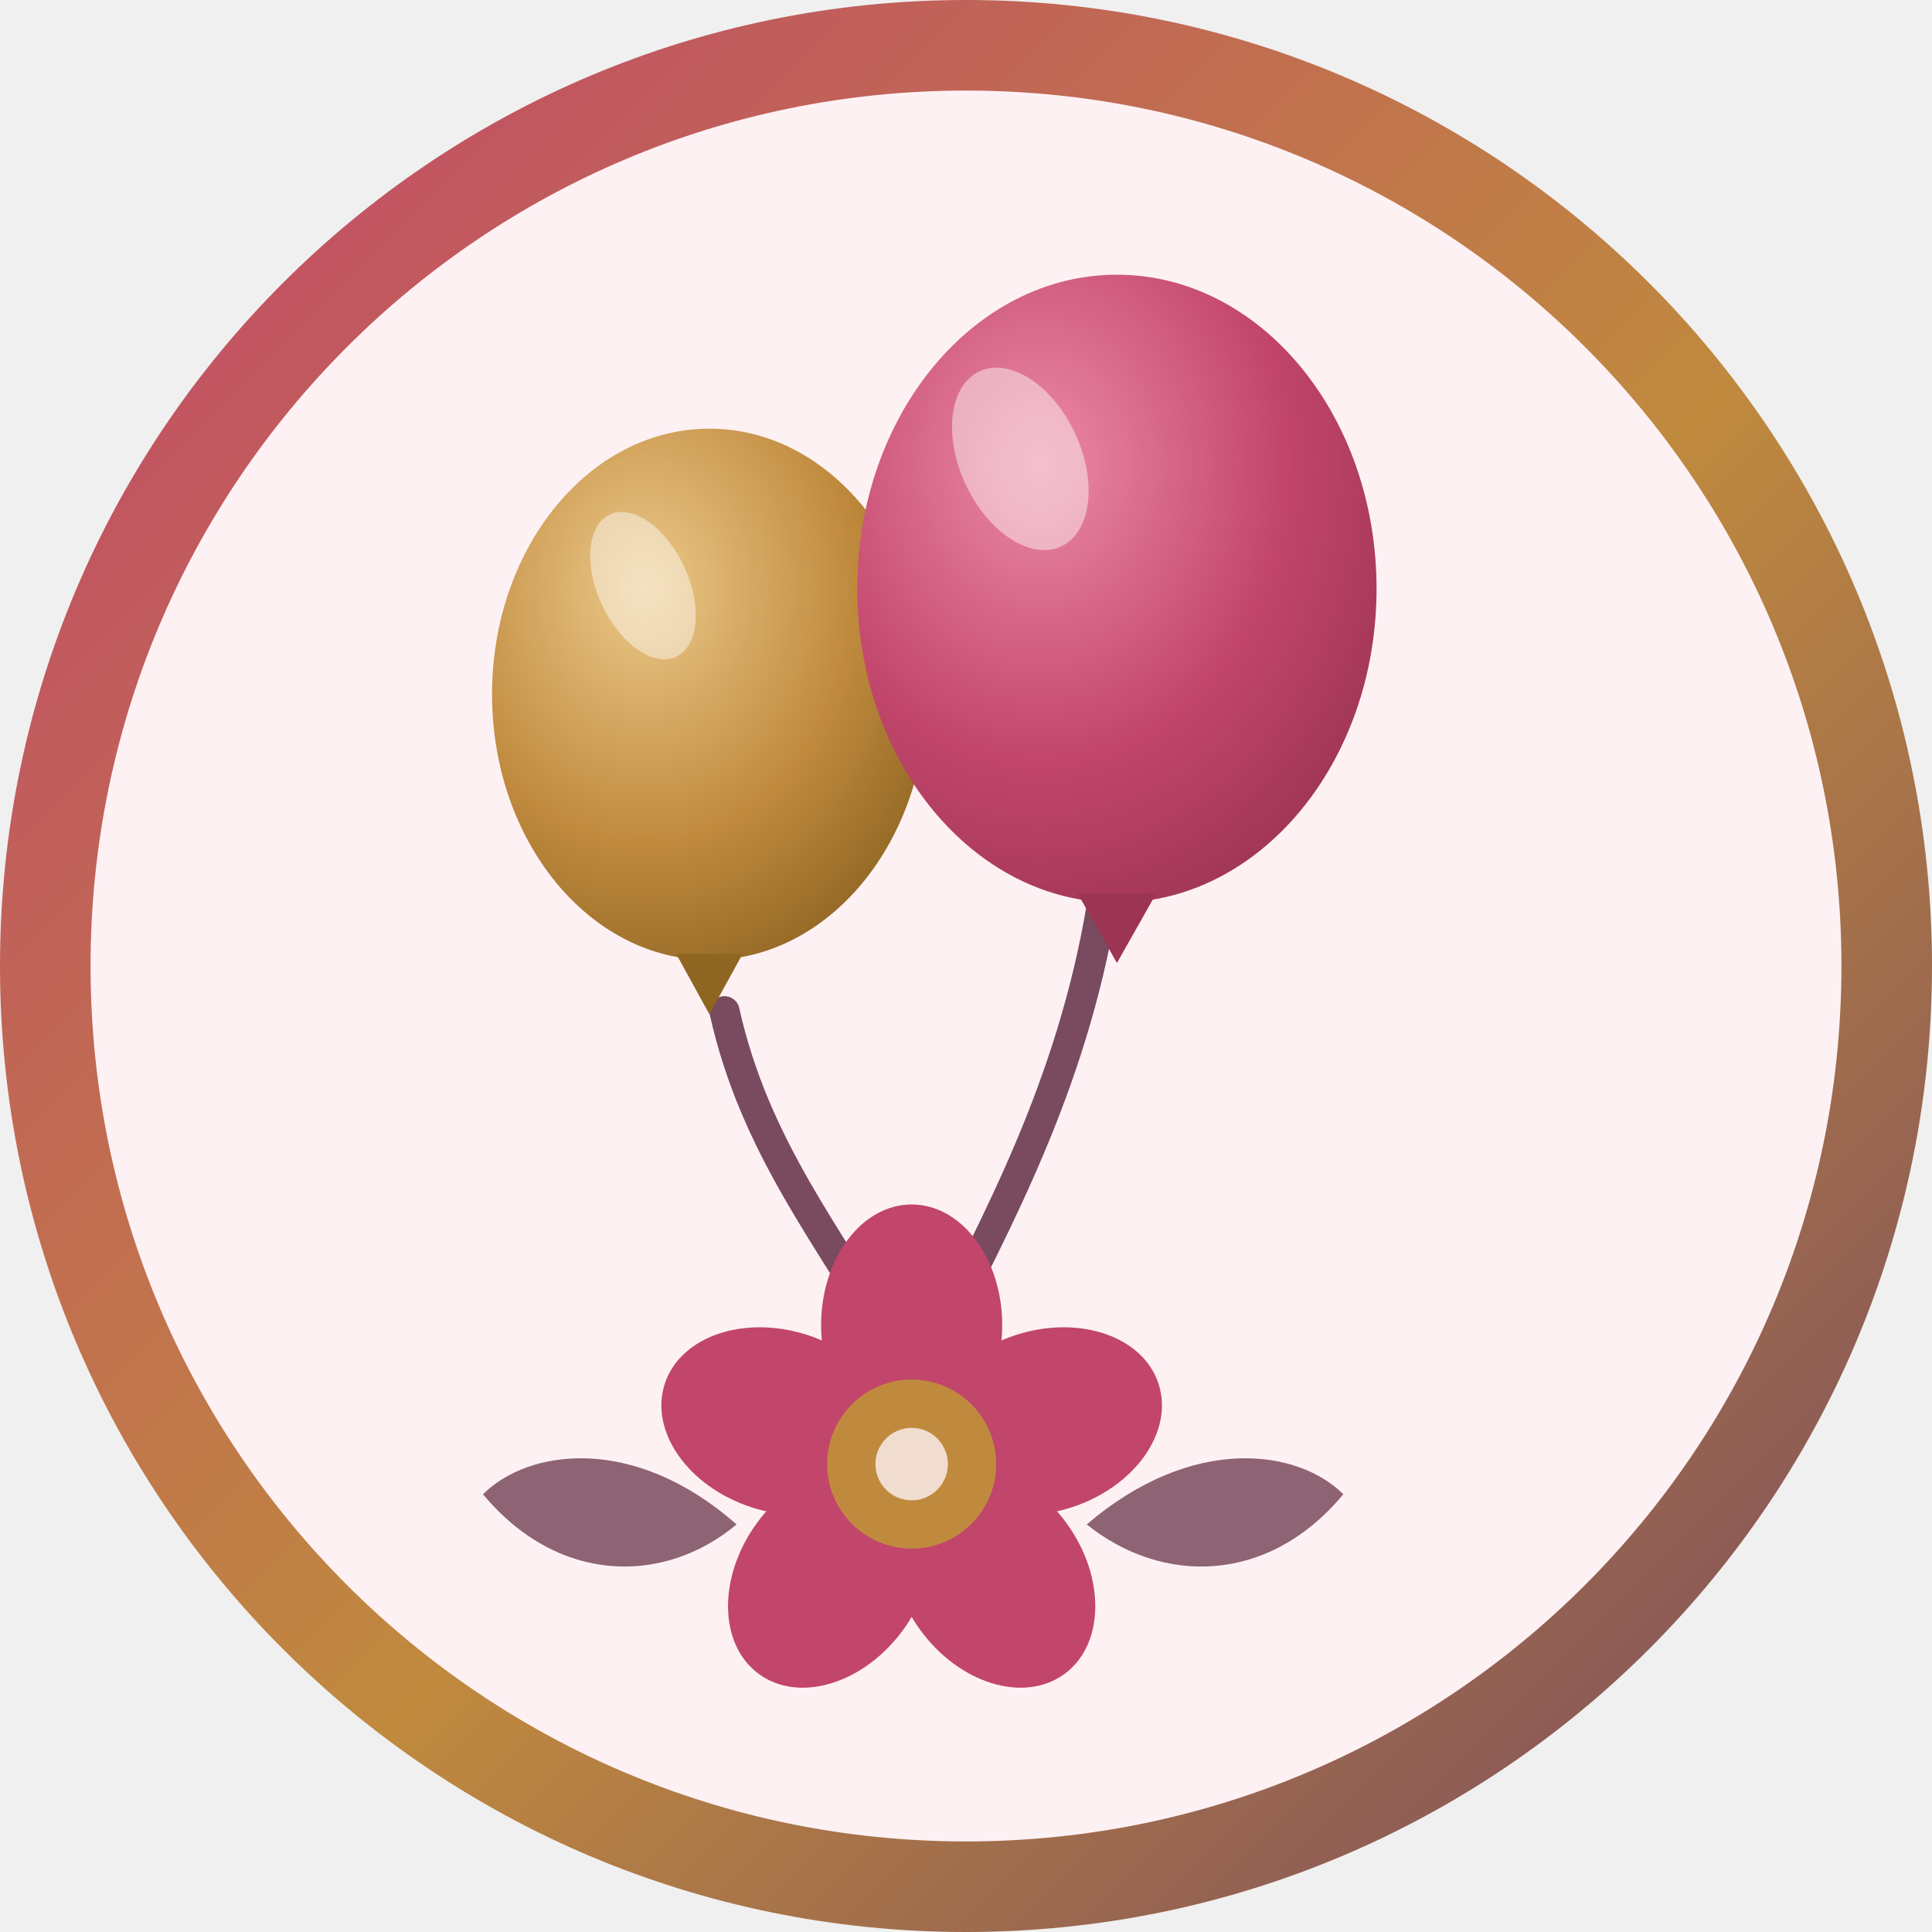
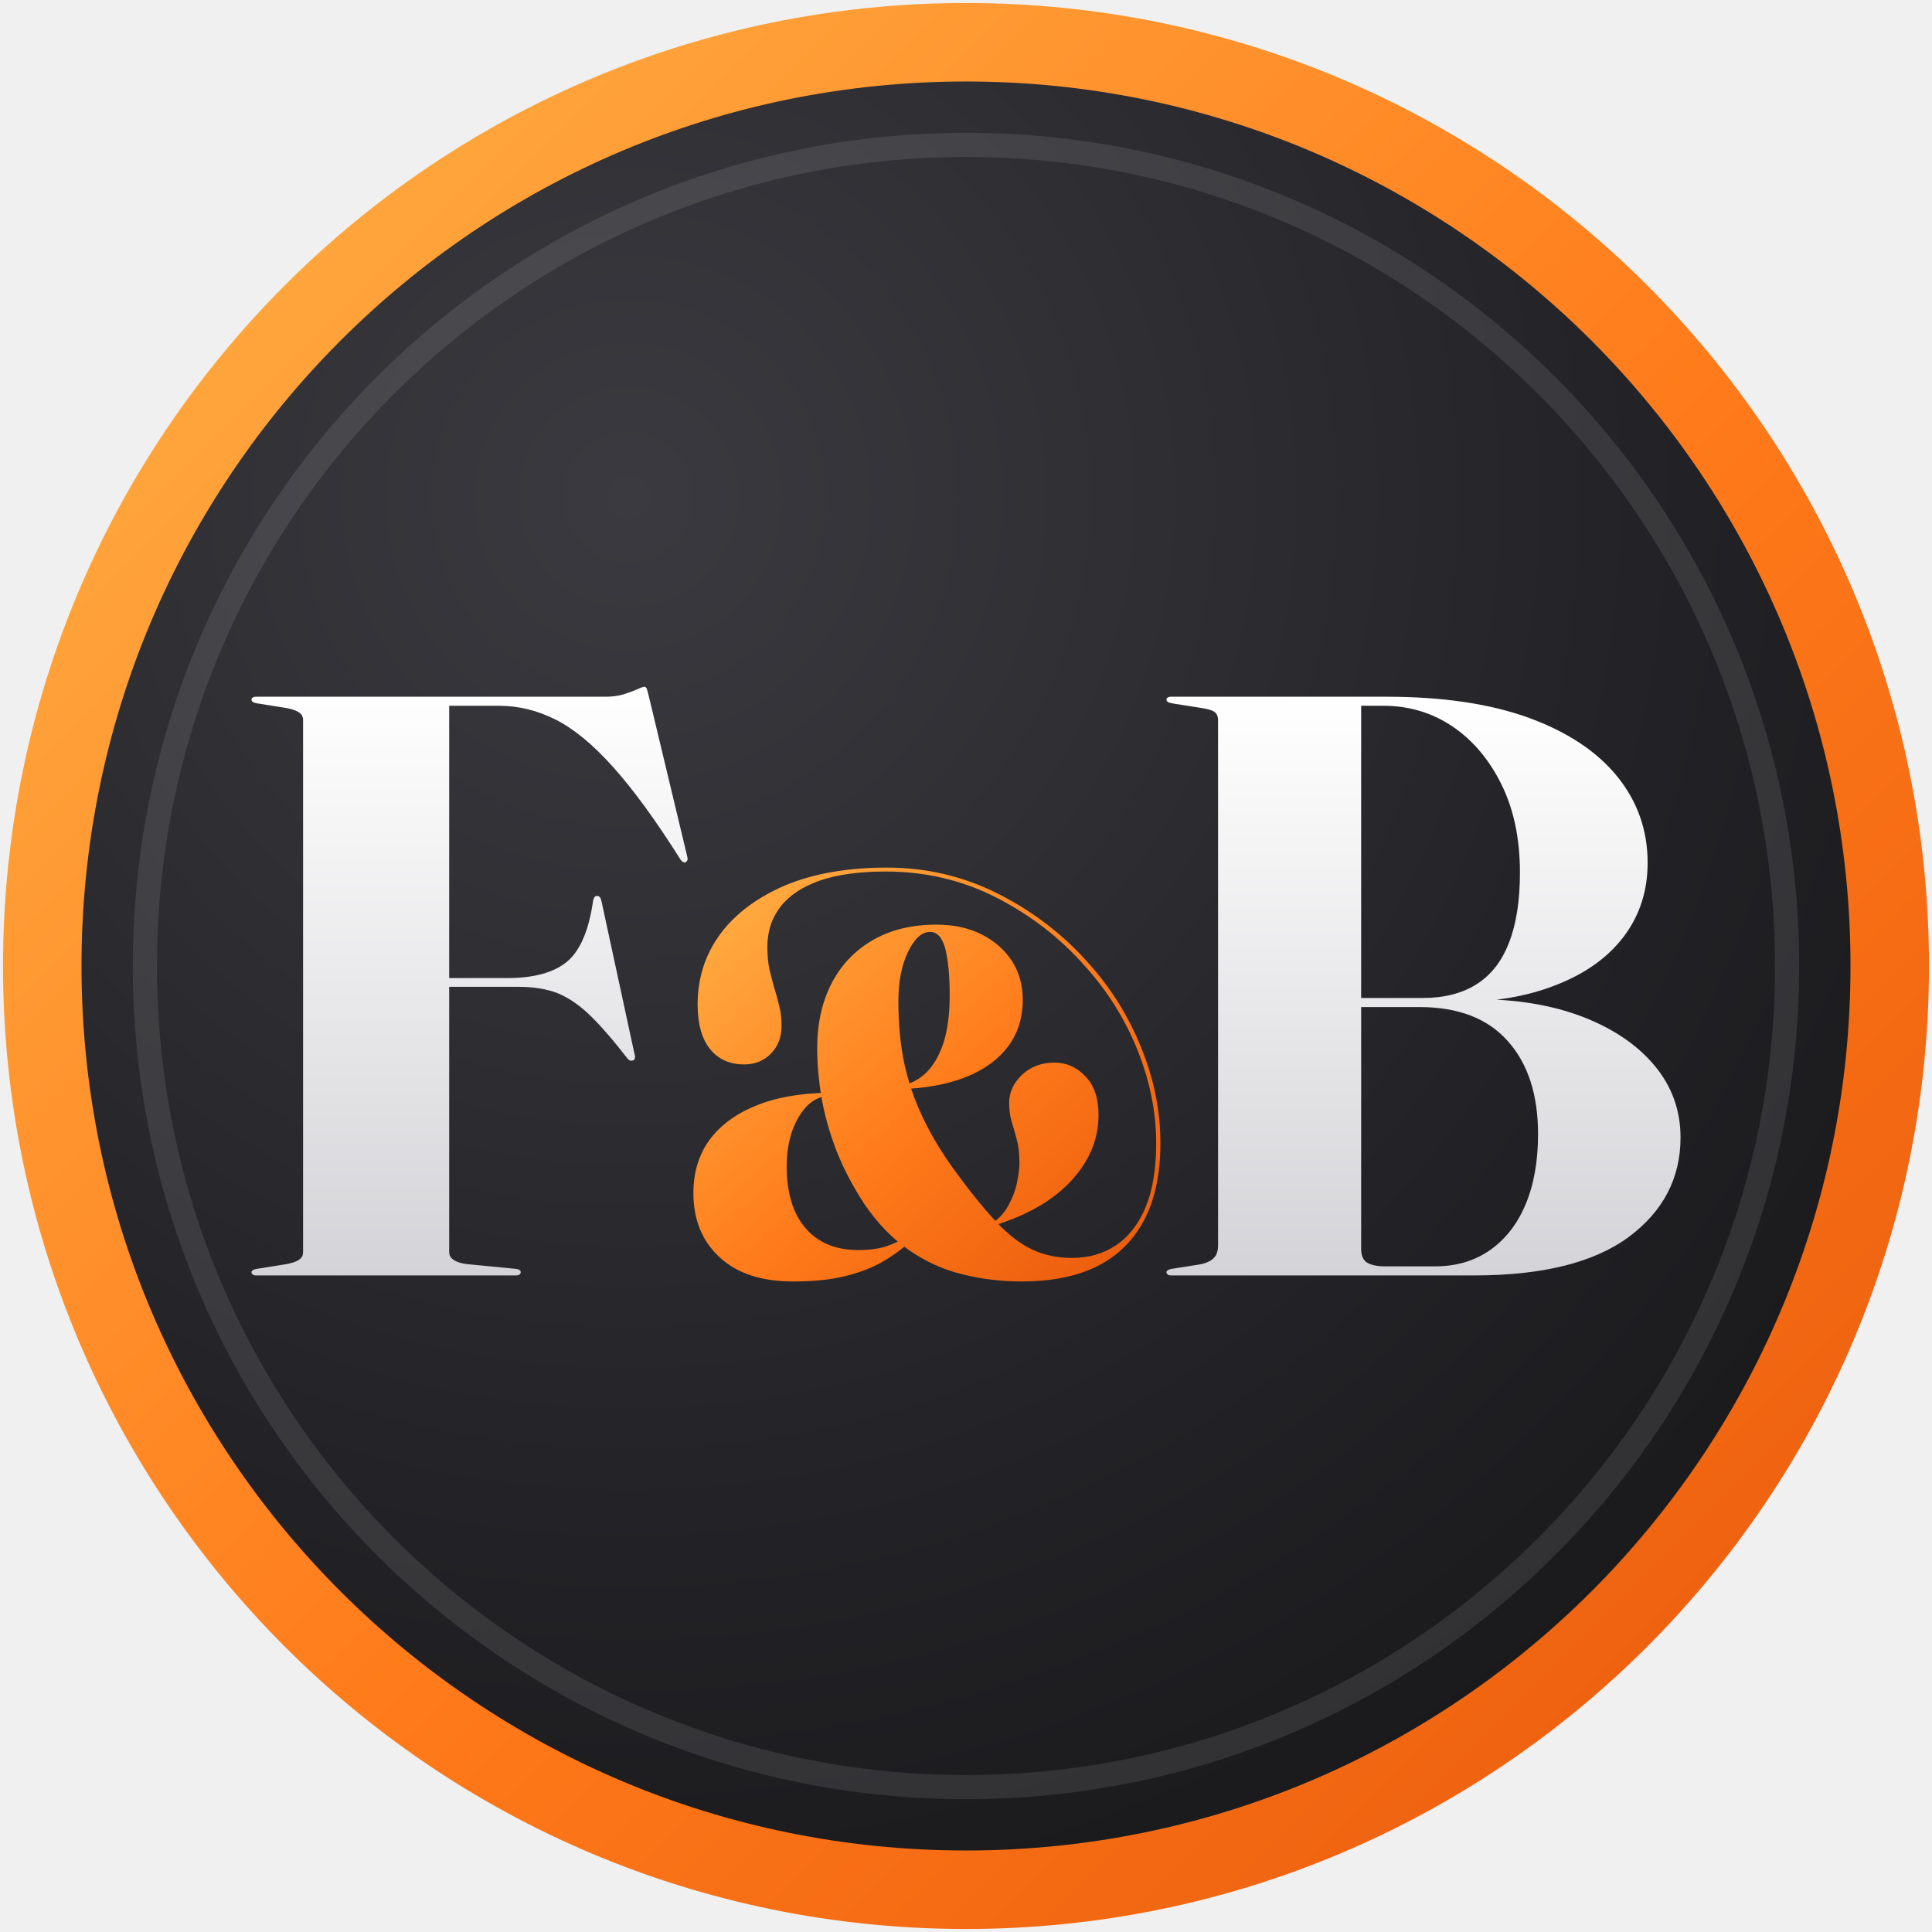
<svg xmlns="http://www.w3.org/2000/svg" viewBox="0 0 64 64" role="img" aria-label="Flowers N Balloons">
  <defs>
-     <linearGradient id="ring" x1="0" y1="0" x2="1" y2="1">
-       <stop offset="0" stop-color="#c2456b" />
-       <stop offset=".55" stop-color="#c08a3e" />
-       <stop offset="1" stop-color="#7a4a5e" />
+     <radialGradient id="bg" cx=".32" cy=".25" r=".9">
+       <stop offset="0" stop-color="#3a3a40" />
+       <stop offset=".6" stop-color="#232327" />
+       <stop offset="1" stop-color="#161618" />
+     </radialGradient>
+     <linearGradient id="or" x1="0" y1="0" x2="1" y2="1">
+       <stop offset="0" stop-color="#ffb347" />
+       <stop offset=".55" stop-color="#ff7a1a" />
+       <stop offset="1" stop-color="#e8590c" />
    </linearGradient>
-     <radialGradient id="b1" cx=".35" cy=".3" r=".8">
-       <stop offset="0" stop-color="#ec8aa6" />
-       <stop offset=".6" stop-color="#c2456b" />
-       <stop offset="1" stop-color="#9c3454" />
-     </radialGradient>
-     <radialGradient id="b2" cx=".35" cy=".3" r=".8">
-       <stop offset="0" stop-color="#ecc98a" />
-       <stop offset=".6" stop-color="#c08a3e" />
-       <stop offset="1" stop-color="#8f6522" />
-     </radialGradient>
+     <linearGradient id="ink" x1="0" y1="0" x2="0" y2="1">
+       <stop offset="0" stop-color="#ffffff" />
+       <stop offset="1" stop-color="#d4d4d8" />
+     </linearGradient>
  </defs>
-   <circle cx="32" cy="32" r="30.5" fill="#fdf1f4" stroke="url(#ring)" stroke-width="3" />
-   <path d="M24 33.5 C25 38 27.5 41 29.5 44.5" fill="none" stroke="#7a4a5e" stroke-width="1" stroke-linecap="round" />
-   <path d="M36.5 30 C35.5 36 33 40.5 31 44.5" fill="none" stroke="#7a4a5e" stroke-width="1" stroke-linecap="round" />
-   <ellipse cx="23.5" cy="23" rx="7.2" ry="8.8" fill="url(#b2)" />
-   <path d="M22.4 31.6 L24.6 31.6 L23.5 33.6 Z" fill="#8f6522" />
-   <ellipse cx="37" cy="19.5" rx="8.6" ry="10.4" fill="url(#b1)" />
-   <path d="M35.7 29.6 L38.3 29.6 L37 31.9 Z" fill="#9c3454" />
-   <ellipse cx="33.8" cy="15.2" rx="2" ry="3.2" fill="#fff" opacity=".45" transform="rotate(-25 33.8 15.2)" />
-   <ellipse cx="21.3" cy="19.4" rx="1.5" ry="2.6" fill="#fff" opacity=".45" transform="rotate(-25 21.3 19.4)" />
-   <g transform="translate(30.2 48.5)">
-     <g fill="#c2456b">
-       <ellipse cx="0" cy="-4.6" rx="3" ry="4" />
-       <ellipse cx="0" cy="-4.6" rx="3" ry="4" transform="rotate(72)" />
-       <ellipse cx="0" cy="-4.6" rx="3" ry="4" transform="rotate(144)" />
-       <ellipse cx="0" cy="-4.6" rx="3" ry="4" transform="rotate(216)" />
-       <ellipse cx="0" cy="-4.6" rx="3" ry="4" transform="rotate(288)" />
-     </g>
-     <circle r="2.8" fill="#c08a3e" />
-     <circle r="1.2" fill="#fdf1f4" opacity=".8" />
-   </g>
-   <path d="M36 50.5 C39.5 47.5 43 48 44.5 49.5 C42 52.5 38.5 52.5 36 50.5 Z" fill="#7a4a5e" opacity=".85" />
-   <path d="M24.4 50.5 C21 47.5 17.5 48 16 49.5 C18.5 52.5 22 52.5 24.4 50.5 Z" fill="#7a4a5e" opacity=".85" />
+   <circle cx="32" cy="32" r="30.6" fill="url(#bg)" />
+   <circle cx="32" cy="32" r="30.6" fill="none" stroke="url(#or)" stroke-width="2.6" />
+   <circle cx="32" cy="32" r="27.2" fill="none" stroke="#ffffff" stroke-opacity=".10" stroke-width=".8" />
+   <path d="M20.06 23.08Q20.39 23.08 20.66 23Q20.94 22.91 21.12 22.83Q21.29 22.75 21.35 22.75Q21.39 22.75 21.42 22.8Q21.44 22.85 21.49 23.05L22.76 28.35Q22.79 28.46 22.77 28.5Q22.75 28.54 22.7 28.57Q22.68 28.58 22.64 28.56Q22.59 28.54 22.54 28.47Q21.31 26.52 20.31 25.41Q19.32 24.3 18.41 23.84Q17.5 23.38 16.53 23.38H14.88V41.48Q14.88 41.65 15.05 41.75Q15.21 41.85 15.51 41.88L17.06 42.03Q17.17 42.04 17.21 42.07Q17.25 42.09 17.25 42.15Q17.25 42.18 17.21 42.22Q17.17 42.25 17.1 42.25H8.48Q8.41 42.25 8.37 42.22Q8.33 42.18 8.33 42.15Q8.33 42.06 8.52 42.03L9.46 41.88Q9.75 41.83 9.89 41.74Q10.04 41.65 10.04 41.48V23.85Q10.04 23.68 9.89 23.59Q9.75 23.5 9.46 23.45L8.52 23.3Q8.33 23.27 8.33 23.17Q8.33 23.13 8.37 23.11Q8.41 23.08 8.48 23.08ZM13.78 32.4H16.8Q18.12 32.4 18.78 31.86Q19.44 31.31 19.65 29.82Q19.68 29.72 19.71 29.7Q19.73 29.68 19.77 29.68Q19.88 29.67 19.92 29.83L21.02 34.92Q21.05 35.01 21.03 35.05Q21.02 35.1 20.98 35.13Q20.94 35.13 20.9 35.14Q20.86 35.14 20.79 35.07Q20.07 34.14 19.54 33.63Q19.01 33.12 18.47 32.9Q17.92 32.69 17.19 32.69H13.78Z" fill="url(#ink)" />
+   <path d="M55.67 37.68Q55.67 39.7 53.95 40.98Q52.22 42.25 48.84 42.25H38.79Q38.72 42.25 38.68 42.22Q38.64 42.18 38.64 42.15Q38.64 42.06 38.83 42.03L39.78 41.88Q40.08 41.81 40.21 41.67Q40.35 41.54 40.35 41.24V23.85Q40.35 23.68 40.24 23.59Q40.13 23.5 39.78 23.45L38.83 23.3Q38.64 23.27 38.64 23.17Q38.64 23.13 38.68 23.11Q38.72 23.08 38.79 23.08H45.92Q48.72 23.08 50.65 23.78Q52.58 24.49 53.58 25.73Q54.58 26.97 54.58 28.58Q54.58 29.97 53.8 31.01Q53.02 32.05 51.57 32.62Q50.13 33.2 48.16 33.2L48.92 33.1Q50.9 33.1 52.42 33.68Q53.95 34.27 54.81 35.3Q55.67 36.33 55.67 37.68ZM47.02 33.36H44.72V33.06H47.12Q48.2 33.06 48.92 32.6Q49.64 32.14 49.99 31.22Q50.35 30.3 50.35 28.9Q50.35 27.23 49.74 25.99Q49.13 24.75 48.11 24.06Q47.09 23.38 45.83 23.38H45.09V41.37Q45.09 41.7 45.29 41.83Q45.5 41.95 45.88 41.95H47.54Q48.59 41.95 49.36 41.41Q50.13 40.87 50.54 39.89Q50.95 38.91 50.95 37.57Q50.95 35.61 49.95 34.49Q48.95 33.36 47.02 33.36Z" fill="url(#ink)" />
+   <path d="M33.84 42.45Q35.34 42.45 36.36 41.94Q37.38 41.42 37.91 40.4Q38.44 39.38 38.44 37.87Q38.44 36.27 37.81 34.72Q37.19 33.17 36.07 31.92Q34.82 30.5 33.09 29.62Q31.36 28.74 29.38 28.74Q27.42 28.74 26.01 29.33Q24.61 29.93 23.86 30.94Q23.11 31.96 23.11 33.27Q23.11 34.24 23.52 34.75Q23.93 35.26 24.65 35.26Q25.19 35.26 25.54 34.9Q25.89 34.54 25.89 33.99Q25.89 33.61 25.81 33.31Q25.74 33.01 25.65 32.73Q25.57 32.45 25.49 32.12Q25.42 31.79 25.42 31.37Q25.42 30.59 25.86 30.03Q26.3 29.47 27.16 29.17Q28.03 28.87 29.34 28.87Q31.31 28.87 33 29.73Q34.7 30.6 35.93 31.99Q37.06 33.24 37.68 34.78Q38.3 36.33 38.3 37.87Q38.3 39.15 37.95 39.99Q37.6 40.83 36.97 41.25Q36.35 41.67 35.51 41.67Q34.78 41.67 34.19 41.39Q33.59 41.11 32.98 40.45Q32.36 39.79 31.55 38.67Q30.95 37.83 30.55 36.98Q30.15 36.13 29.95 35.2Q29.76 34.27 29.76 33.17Q29.76 32.19 30.08 31.53Q30.4 30.87 30.81 30.87Q31.17 30.87 31.32 31.45Q31.46 32.04 31.46 32.97Q31.46 33.93 31.24 34.59Q31.01 35.25 30.62 35.59Q30.22 35.94 29.74 35.97L29.77 36.08Q31.04 36.05 31.97 35.69Q32.89 35.33 33.39 34.67Q33.88 34.02 33.88 33.12Q33.88 32.39 33.52 31.83Q33.15 31.27 32.51 30.95Q31.87 30.63 31.02 30.63Q29.79 30.63 28.9 31.15Q28.01 31.67 27.54 32.59Q27.07 33.51 27.07 34.73Q27.07 35.48 27.21 36.33Q27.35 37.17 27.69 38.07Q28.03 38.96 28.63 39.88Q29.29 40.85 30.11 41.41Q30.93 41.98 31.87 42.21Q32.82 42.45 33.84 42.45ZM32.86 40.52 32.91 40.6Q34.59 40.09 35.49 39.11Q36.39 38.13 36.39 36.94Q36.39 36.09 35.95 35.65Q35.52 35.2 34.93 35.2Q34.29 35.2 33.86 35.6Q33.43 36.01 33.43 36.53Q33.43 36.87 33.51 37.15Q33.6 37.43 33.68 37.74Q33.77 38.06 33.77 38.52Q33.77 38.78 33.69 39.17Q33.61 39.56 33.41 39.92Q33.22 40.29 32.86 40.52ZM27.44 36.3 27.43 36.2Q26.01 36.22 25.01 36.64Q24.02 37.05 23.49 37.78Q22.97 38.51 22.97 39.52Q22.97 40.85 23.84 41.65Q24.7 42.45 26.27 42.45Q27.27 42.45 27.97 42.28Q28.67 42.11 29.18 41.83Q29.69 41.54 30.1 41.18L30.02 40.96Q29.74 41.16 29.35 41.29Q28.96 41.41 28.44 41.41Q27.31 41.41 26.69 40.69Q26.06 39.97 26.06 38.63Q26.06 38.02 26.23 37.5Q26.41 36.98 26.72 36.65Q27.03 36.33 27.44 36.3Z" fill="url(#or)" />
</svg>
